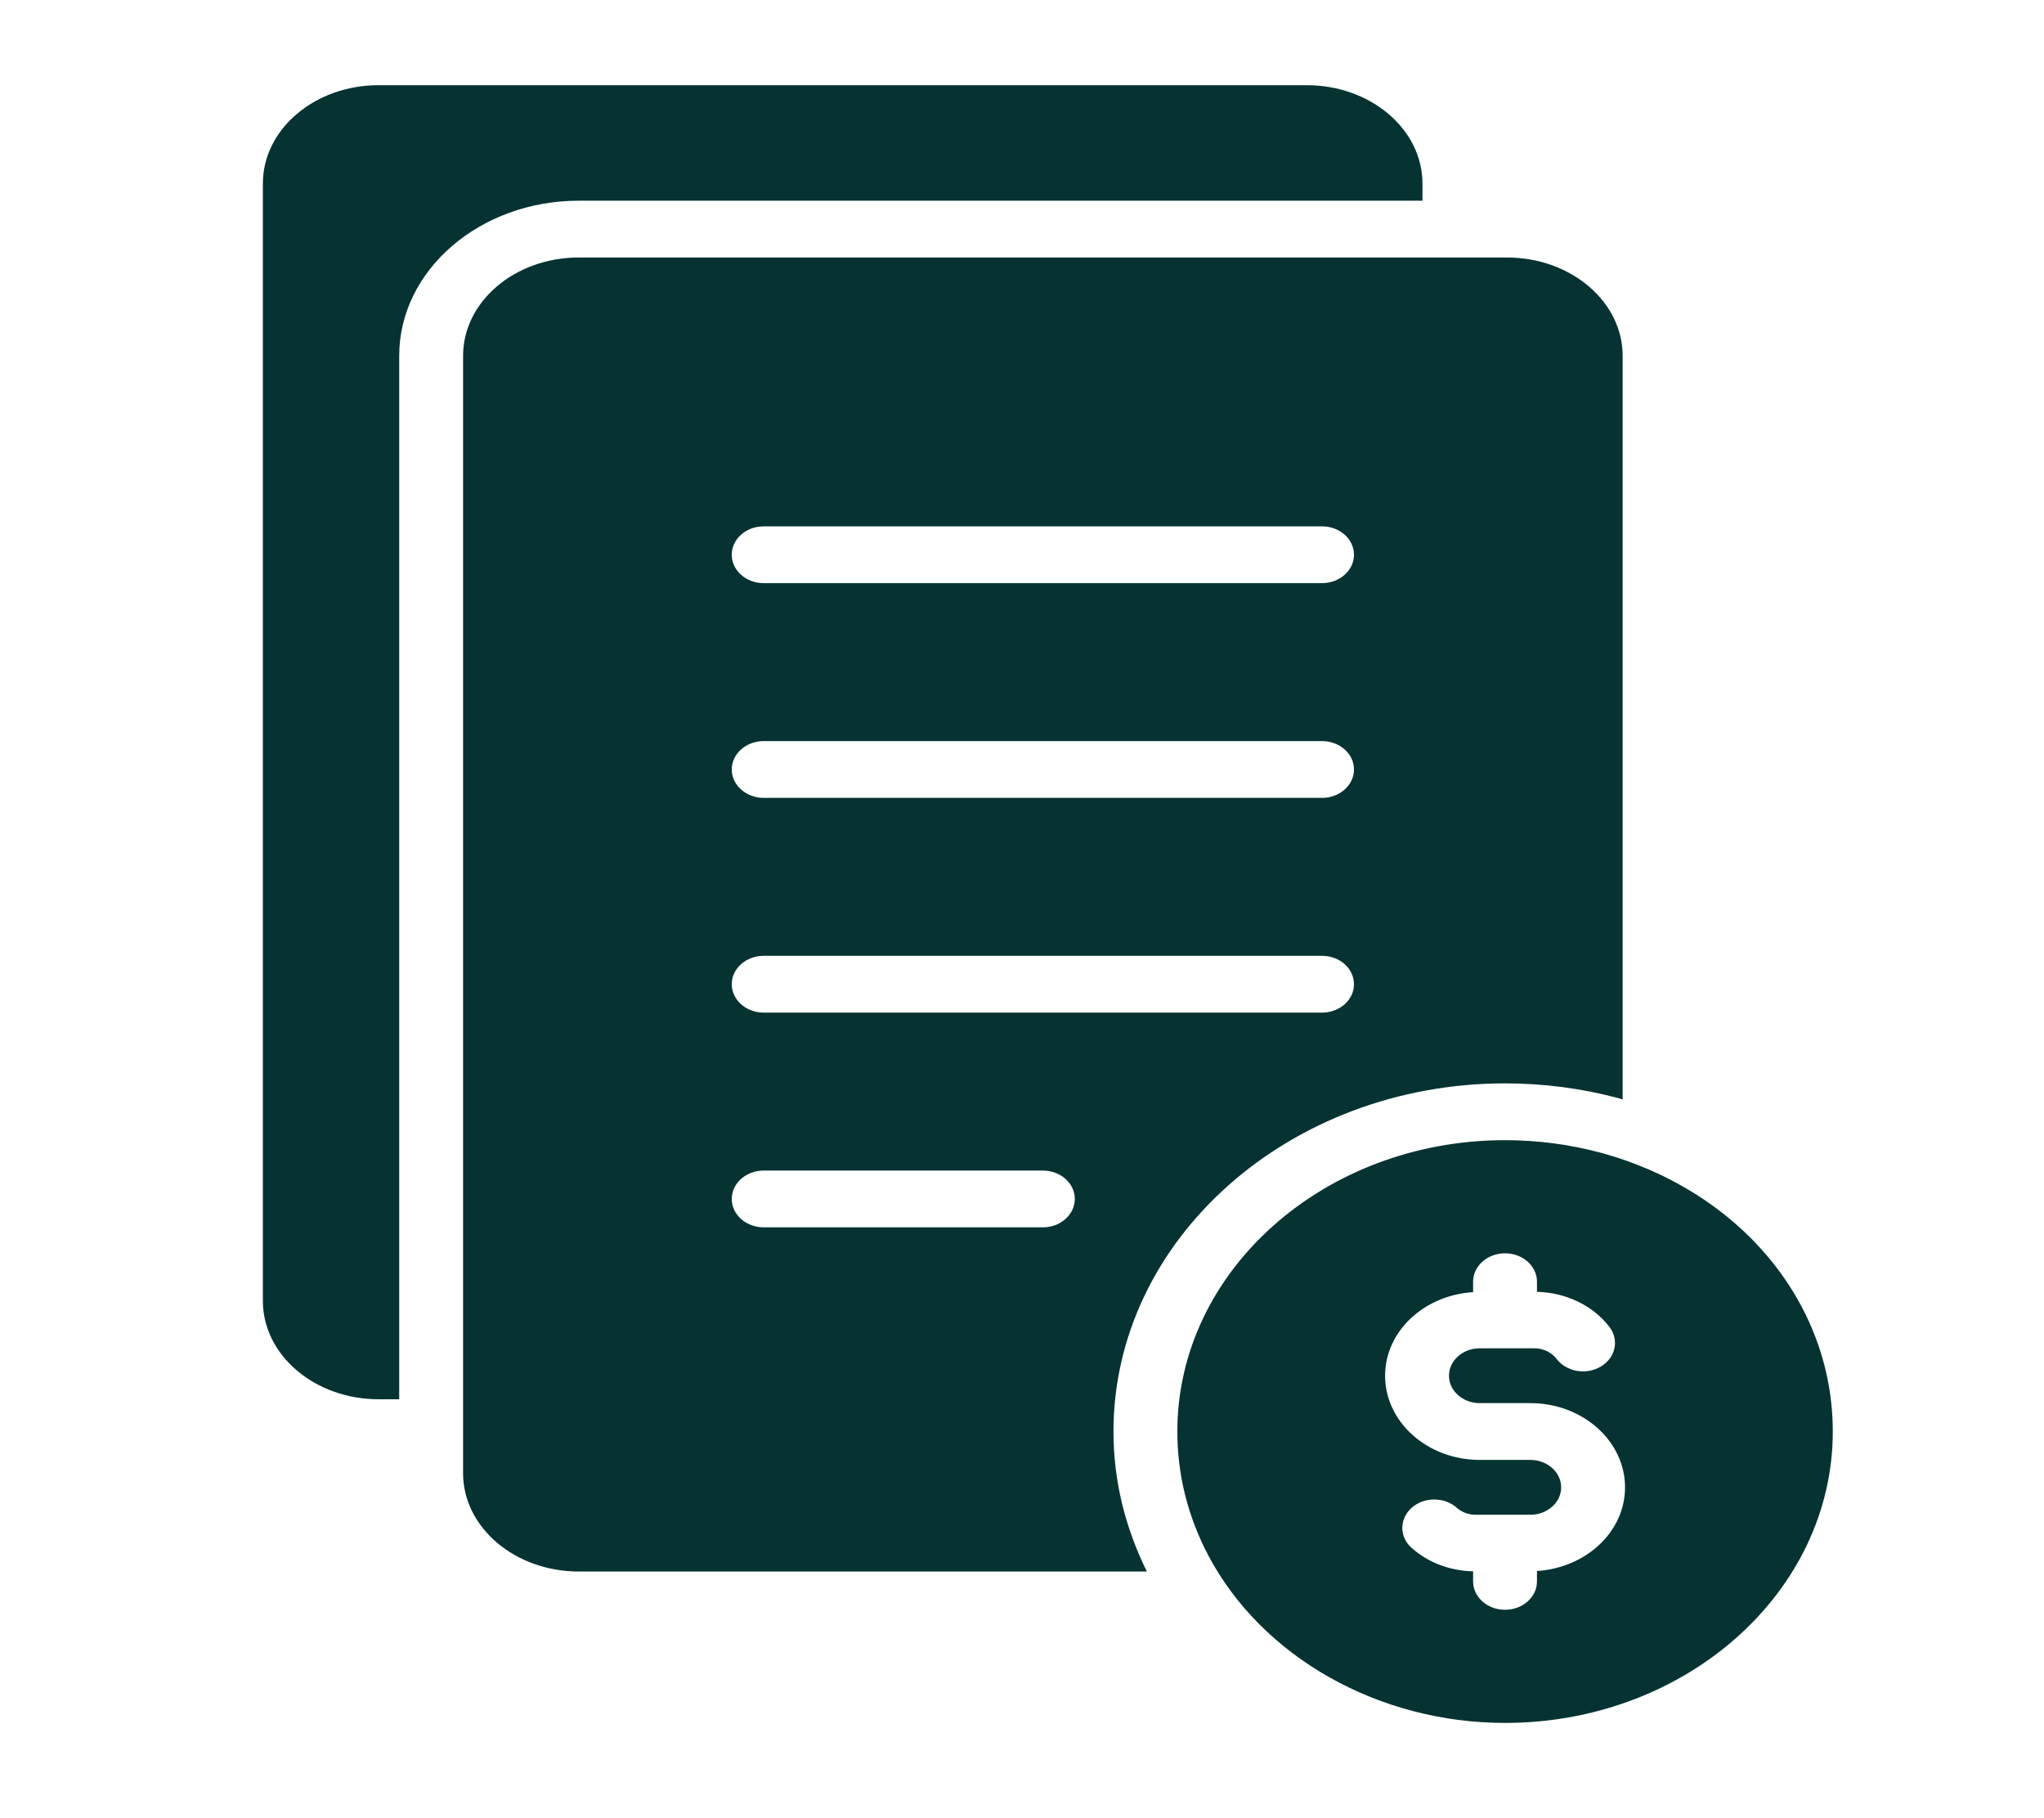
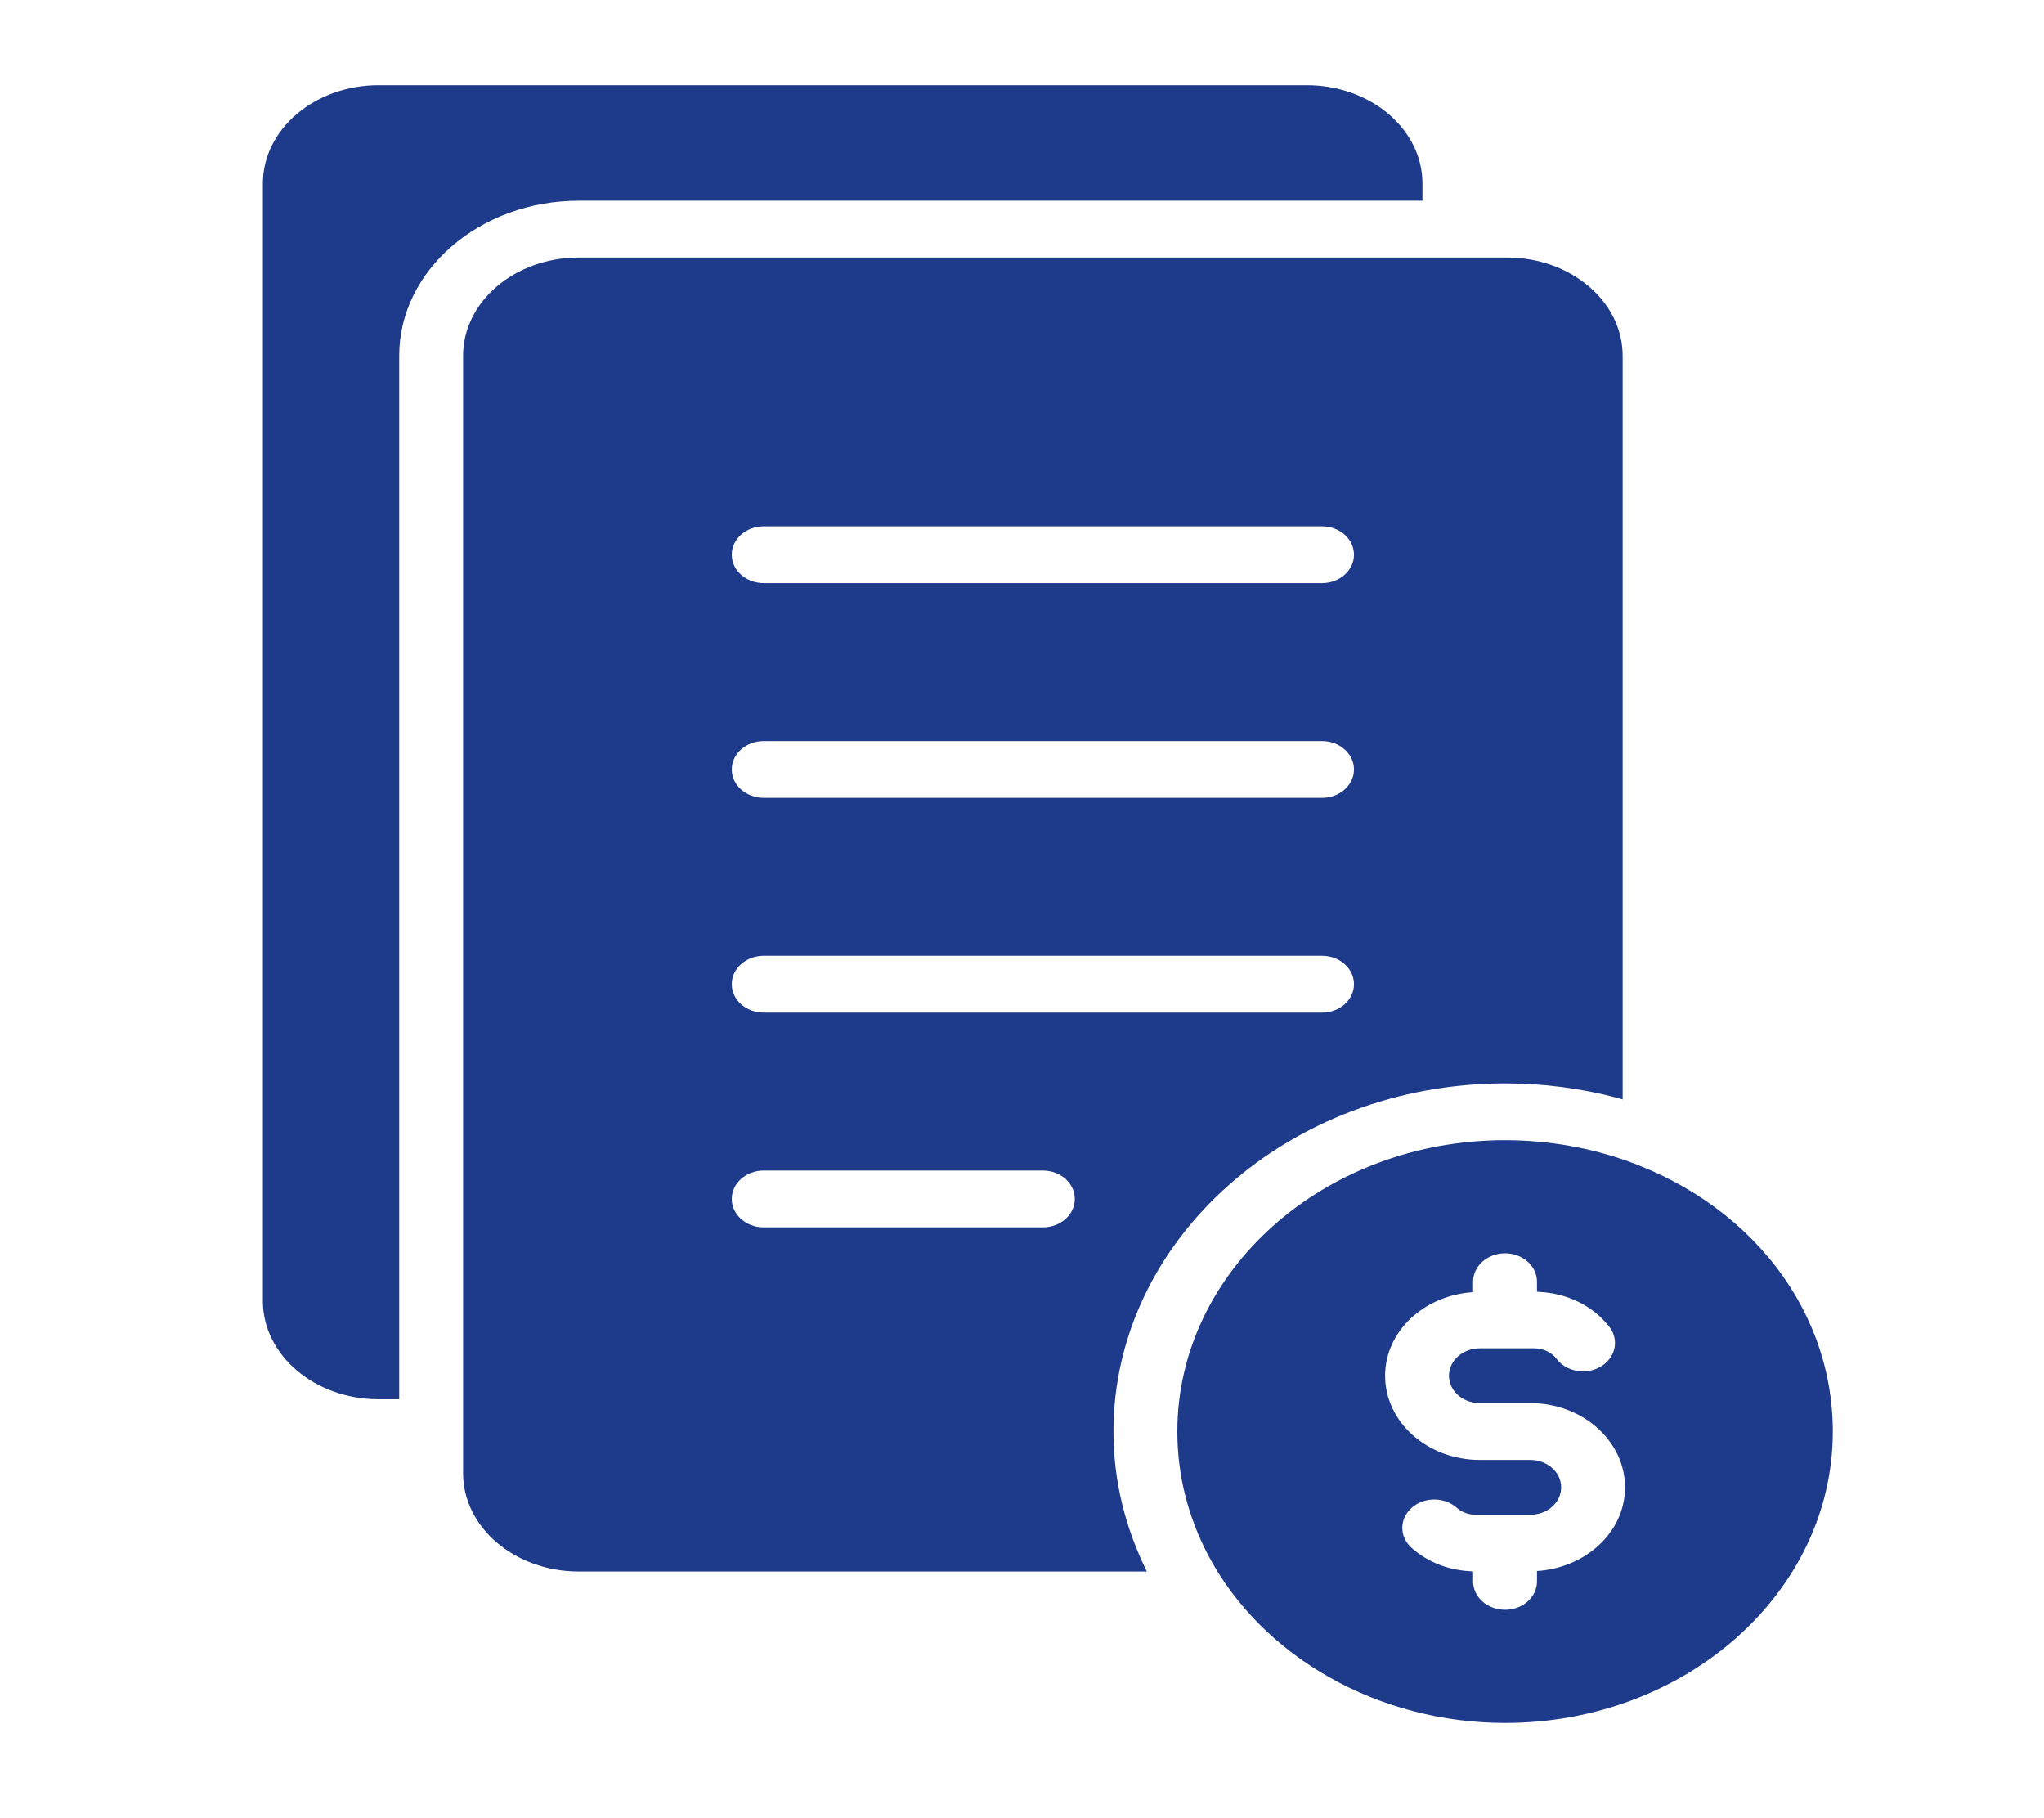
<svg xmlns="http://www.w3.org/2000/svg" width="36" height="32" viewBox="0 0 36 32" fill="none">
-   <path d="M28.177 20.293C27.636 20.149 27.074 20.076 26.508 20.076C23.325 20.076 20.736 22.377 20.736 25.206C20.736 25.965 20.919 26.698 21.279 27.384C22.227 29.178 24.279 30.337 26.508 30.337C29.69 30.337 32.28 28.036 32.28 25.206C32.28 22.928 30.632 20.954 28.177 20.293ZM27.07 27.662V27.845C27.07 28.122 26.818 28.345 26.508 28.345C26.197 28.345 25.945 28.122 25.945 27.845V27.668C25.536 27.658 25.153 27.514 24.863 27.256C24.643 27.061 24.643 26.745 24.863 26.549C25.082 26.354 25.438 26.354 25.658 26.549C25.747 26.628 25.866 26.672 25.992 26.672H26.953C27.252 26.672 27.496 26.456 27.496 26.189C27.496 25.923 27.252 25.706 26.953 25.706H26.063C25.143 25.706 24.395 25.041 24.395 24.224C24.395 23.442 25.081 22.806 25.945 22.752V22.568C25.945 22.292 26.197 22.068 26.508 22.068C26.818 22.068 27.07 22.292 27.07 22.568V22.746C27.583 22.76 28.058 22.987 28.348 23.367C28.521 23.596 28.454 23.907 28.196 24.061C27.939 24.216 27.589 24.156 27.415 23.927C27.327 23.811 27.18 23.741 27.023 23.741H26.063C25.763 23.741 25.52 23.958 25.52 24.224C25.52 24.49 25.763 24.706 26.063 24.706H26.953C27.873 24.706 28.621 25.372 28.621 26.189C28.621 26.972 27.934 27.607 27.07 27.662Z" fill="#063232" />
-   <path d="M26.542 4.534H10.193C9.07 4.534 8.156 5.31 8.156 6.265V25.941C8.156 26.895 9.07 27.671 10.193 27.671H20.199C19.813 26.89 19.611 26.063 19.611 25.206C19.611 21.826 22.705 19.076 26.508 19.076C27.184 19.076 27.854 19.163 28.5 19.335C28.527 19.342 28.552 19.352 28.579 19.359V6.265C28.579 5.31 27.665 4.534 26.542 4.534ZM18.367 21.611H13.451C13.14 21.611 12.888 21.387 12.888 21.111C12.888 20.834 13.14 20.611 13.451 20.611H18.367C18.678 20.611 18.93 20.834 18.93 21.111C18.93 21.387 18.678 21.611 18.367 21.611ZM23.284 17.83H13.451C13.14 17.83 12.888 17.606 12.888 17.33C12.888 17.053 13.14 16.83 13.451 16.83H23.284C23.595 16.83 23.847 17.053 23.847 17.33C23.847 17.606 23.595 17.83 23.284 17.83ZM23.284 14.049H13.451C13.14 14.049 12.888 13.825 12.888 13.549C12.888 13.273 13.14 13.049 13.451 13.049H23.284C23.595 13.049 23.847 13.273 23.847 13.549C23.847 13.825 23.595 14.049 23.284 14.049ZM23.284 10.268H13.451C13.14 10.268 12.888 10.044 12.888 9.768C12.888 9.491 13.14 9.268 13.451 9.268H23.284C23.595 9.268 23.847 9.491 23.847 9.768C23.847 10.044 23.595 10.268 23.284 10.268Z" fill="#063232" />
-   <path d="M7.031 6.265C7.031 4.759 8.45 3.534 10.193 3.534H25.053V3.231C25.053 2.276 24.139 1.5 23.016 1.5H6.667C5.544 1.5 4.63 2.276 4.63 3.231V22.907C4.63 23.861 5.544 24.638 6.667 24.638H7.031V6.265Z" fill="#063232" />
+   <path d="M28.177 20.293C27.636 20.149 27.074 20.076 26.508 20.076C23.325 20.076 20.736 22.377 20.736 25.206C20.736 25.965 20.919 26.698 21.279 27.384C22.227 29.178 24.279 30.337 26.508 30.337C29.69 30.337 32.28 28.036 32.28 25.206C32.28 22.928 30.632 20.954 28.177 20.293ZM27.07 27.662V27.845C27.07 28.122 26.818 28.345 26.508 28.345C26.197 28.345 25.945 28.122 25.945 27.845V27.668C25.536 27.658 25.153 27.514 24.863 27.256C24.643 27.061 24.643 26.745 24.863 26.549C25.082 26.354 25.438 26.354 25.658 26.549C25.747 26.628 25.866 26.672 25.992 26.672H26.953C27.252 26.672 27.496 26.456 27.496 26.189C27.496 25.923 27.252 25.706 26.953 25.706H26.063C25.143 25.706 24.395 25.041 24.395 24.224C24.395 23.442 25.081 22.806 25.945 22.752V22.568C25.945 22.292 26.197 22.068 26.508 22.068C26.818 22.068 27.07 22.292 27.07 22.568V22.746C27.583 22.76 28.058 22.987 28.348 23.367C28.521 23.596 28.454 23.907 28.196 24.061C27.939 24.216 27.589 24.156 27.415 23.927C27.327 23.811 27.18 23.741 27.023 23.741H26.063C25.763 23.741 25.52 23.958 25.52 24.224C25.52 24.49 25.763 24.706 26.063 24.706H26.953C27.873 24.706 28.621 25.372 28.621 26.189C28.621 26.972 27.934 27.607 27.07 27.662Z" fill="#1E3A8A" />
+   <path d="M26.542 4.534H10.193C9.07 4.534 8.156 5.31 8.156 6.265V25.941C8.156 26.895 9.07 27.671 10.193 27.671H20.199C19.813 26.89 19.611 26.063 19.611 25.206C19.611 21.826 22.705 19.076 26.508 19.076C27.184 19.076 27.854 19.163 28.5 19.335C28.527 19.342 28.552 19.352 28.579 19.359V6.265C28.579 5.31 27.665 4.534 26.542 4.534ZM18.367 21.611H13.451C13.14 21.611 12.888 21.387 12.888 21.111C12.888 20.834 13.14 20.611 13.451 20.611H18.367C18.678 20.611 18.93 20.834 18.93 21.111C18.93 21.387 18.678 21.611 18.367 21.611ZM23.284 17.83H13.451C13.14 17.83 12.888 17.606 12.888 17.33C12.888 17.053 13.14 16.83 13.451 16.83H23.284C23.595 16.83 23.847 17.053 23.847 17.33C23.847 17.606 23.595 17.83 23.284 17.83ZM23.284 14.049H13.451C13.14 14.049 12.888 13.825 12.888 13.549C12.888 13.273 13.14 13.049 13.451 13.049H23.284C23.595 13.049 23.847 13.273 23.847 13.549C23.847 13.825 23.595 14.049 23.284 14.049ZM23.284 10.268H13.451C13.14 10.268 12.888 10.044 12.888 9.768C12.888 9.491 13.14 9.268 13.451 9.268H23.284C23.595 9.268 23.847 9.491 23.847 9.768C23.847 10.044 23.595 10.268 23.284 10.268Z" fill="#1E3A8A" />
+   <path d="M7.031 6.265C7.031 4.759 8.45 3.534 10.193 3.534H25.053V3.231C25.053 2.276 24.139 1.5 23.016 1.5H6.667C5.544 1.5 4.63 2.276 4.63 3.231V22.907C4.63 23.861 5.544 24.638 6.667 24.638H7.031V6.265Z" fill="#1E3A8A" />
</svg>
